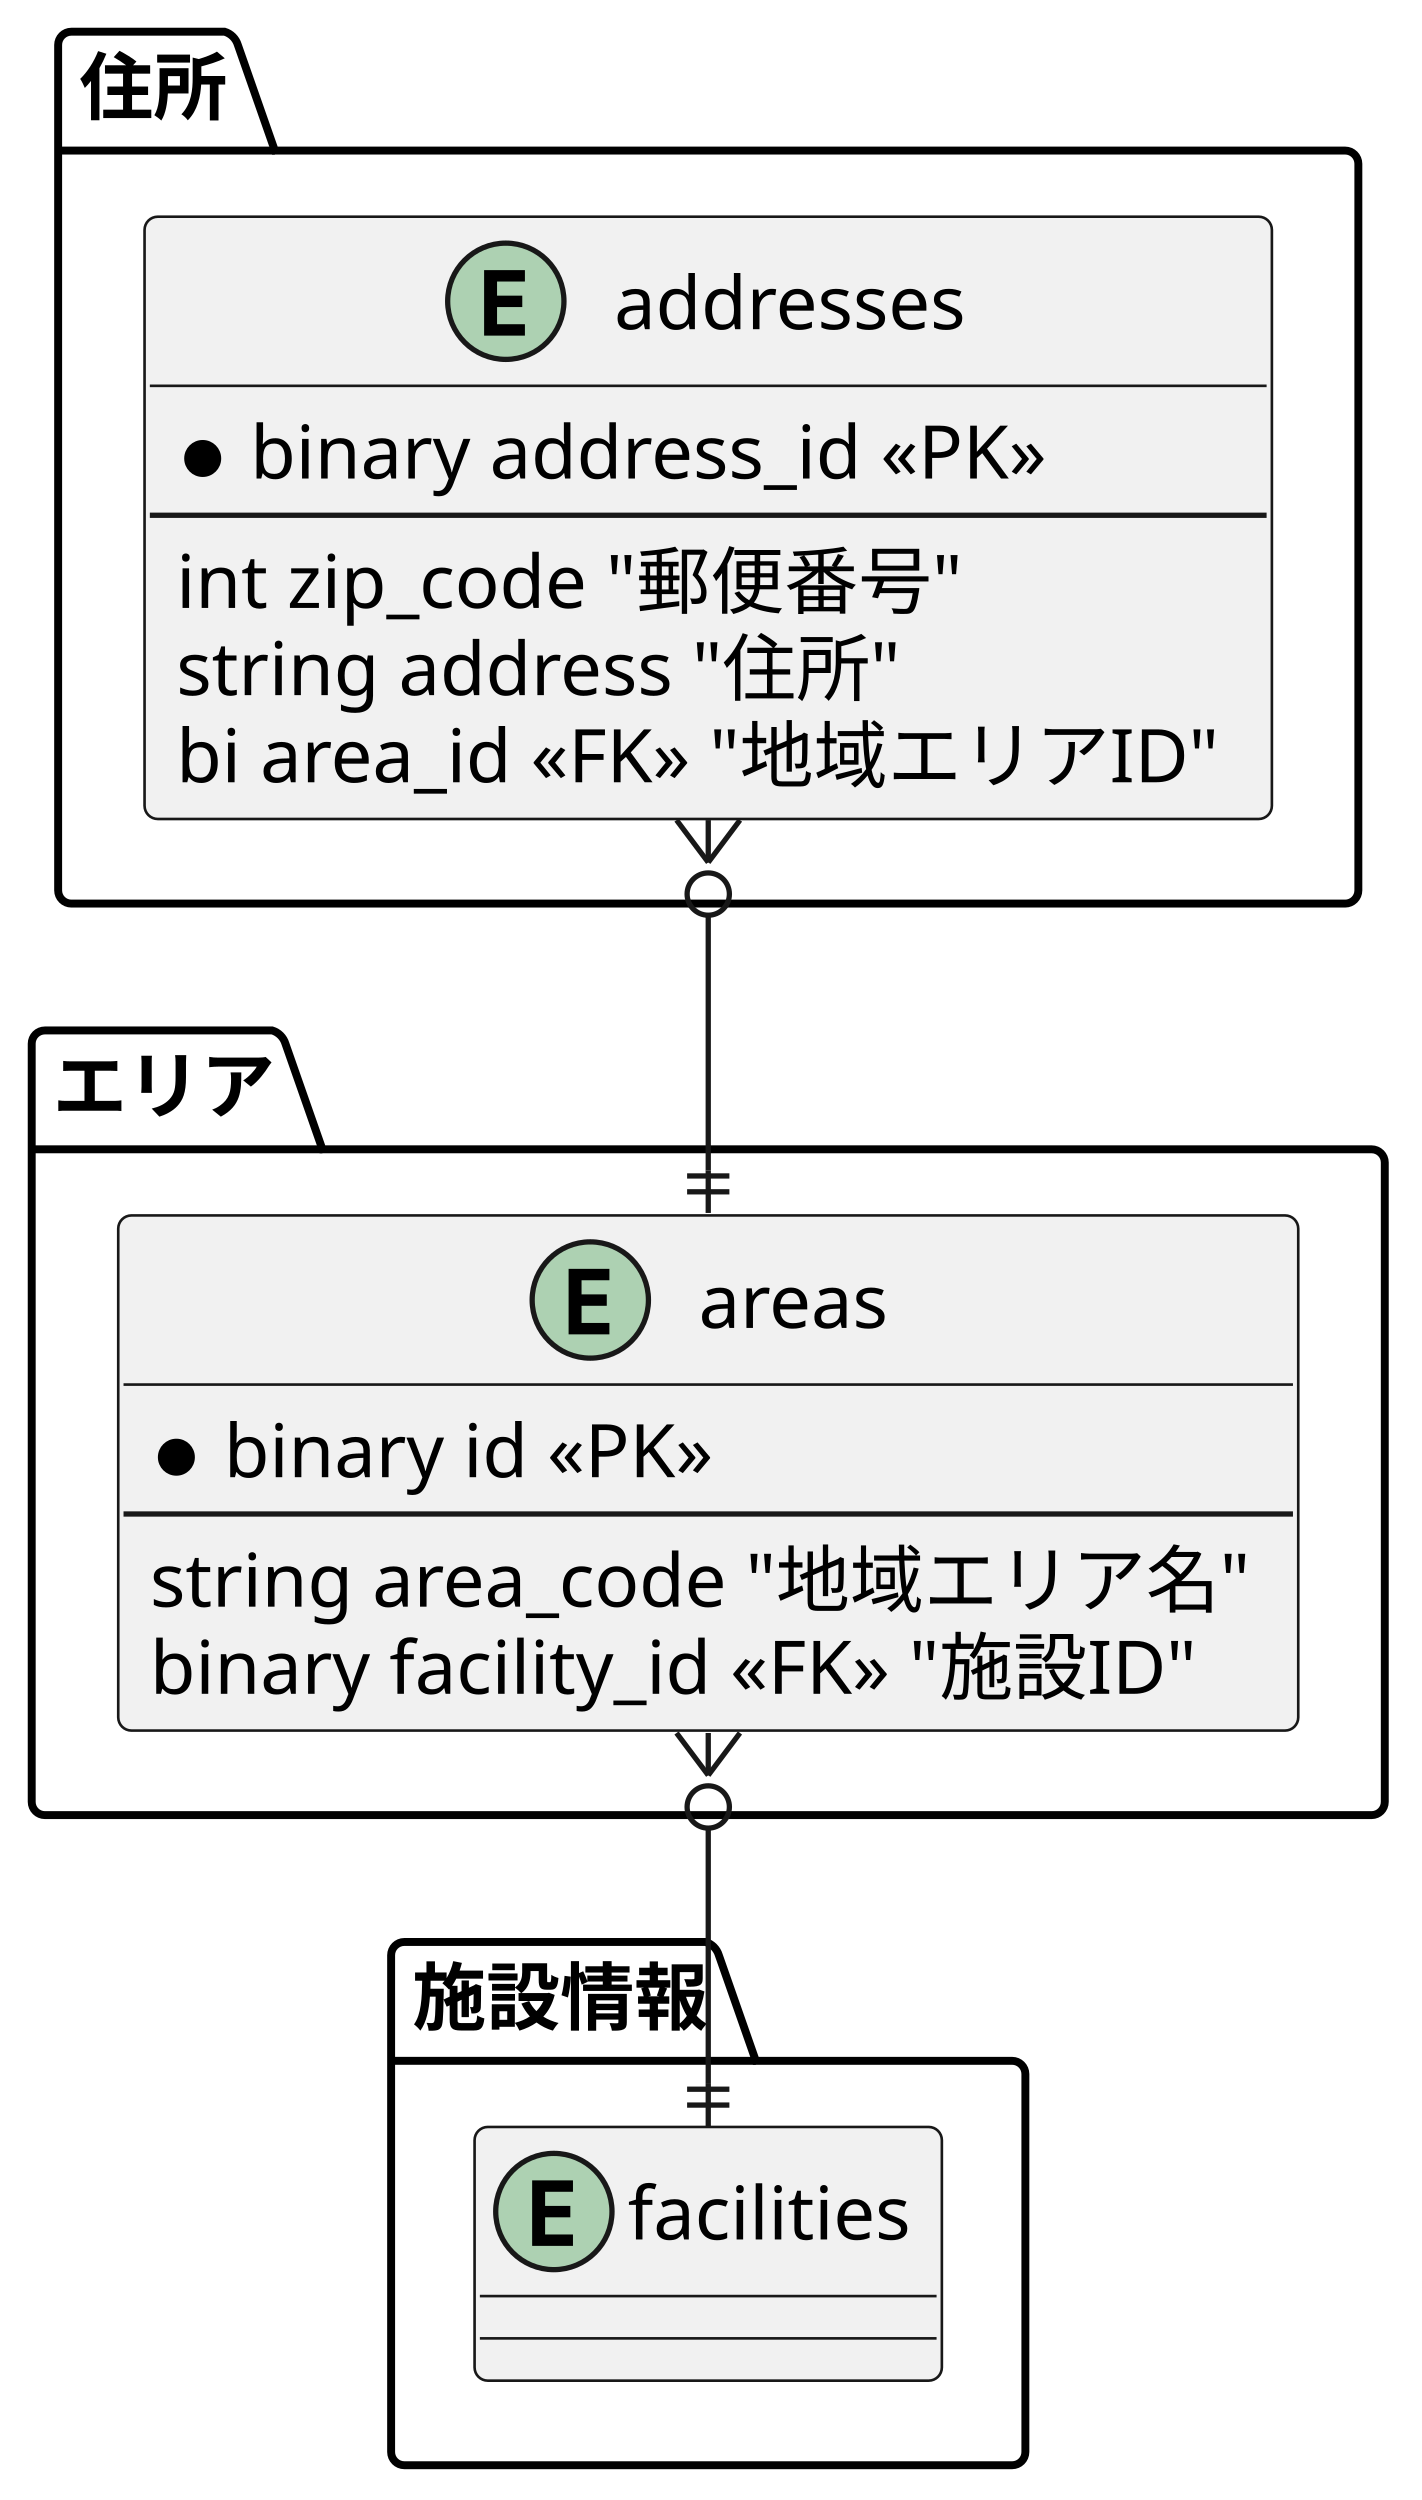
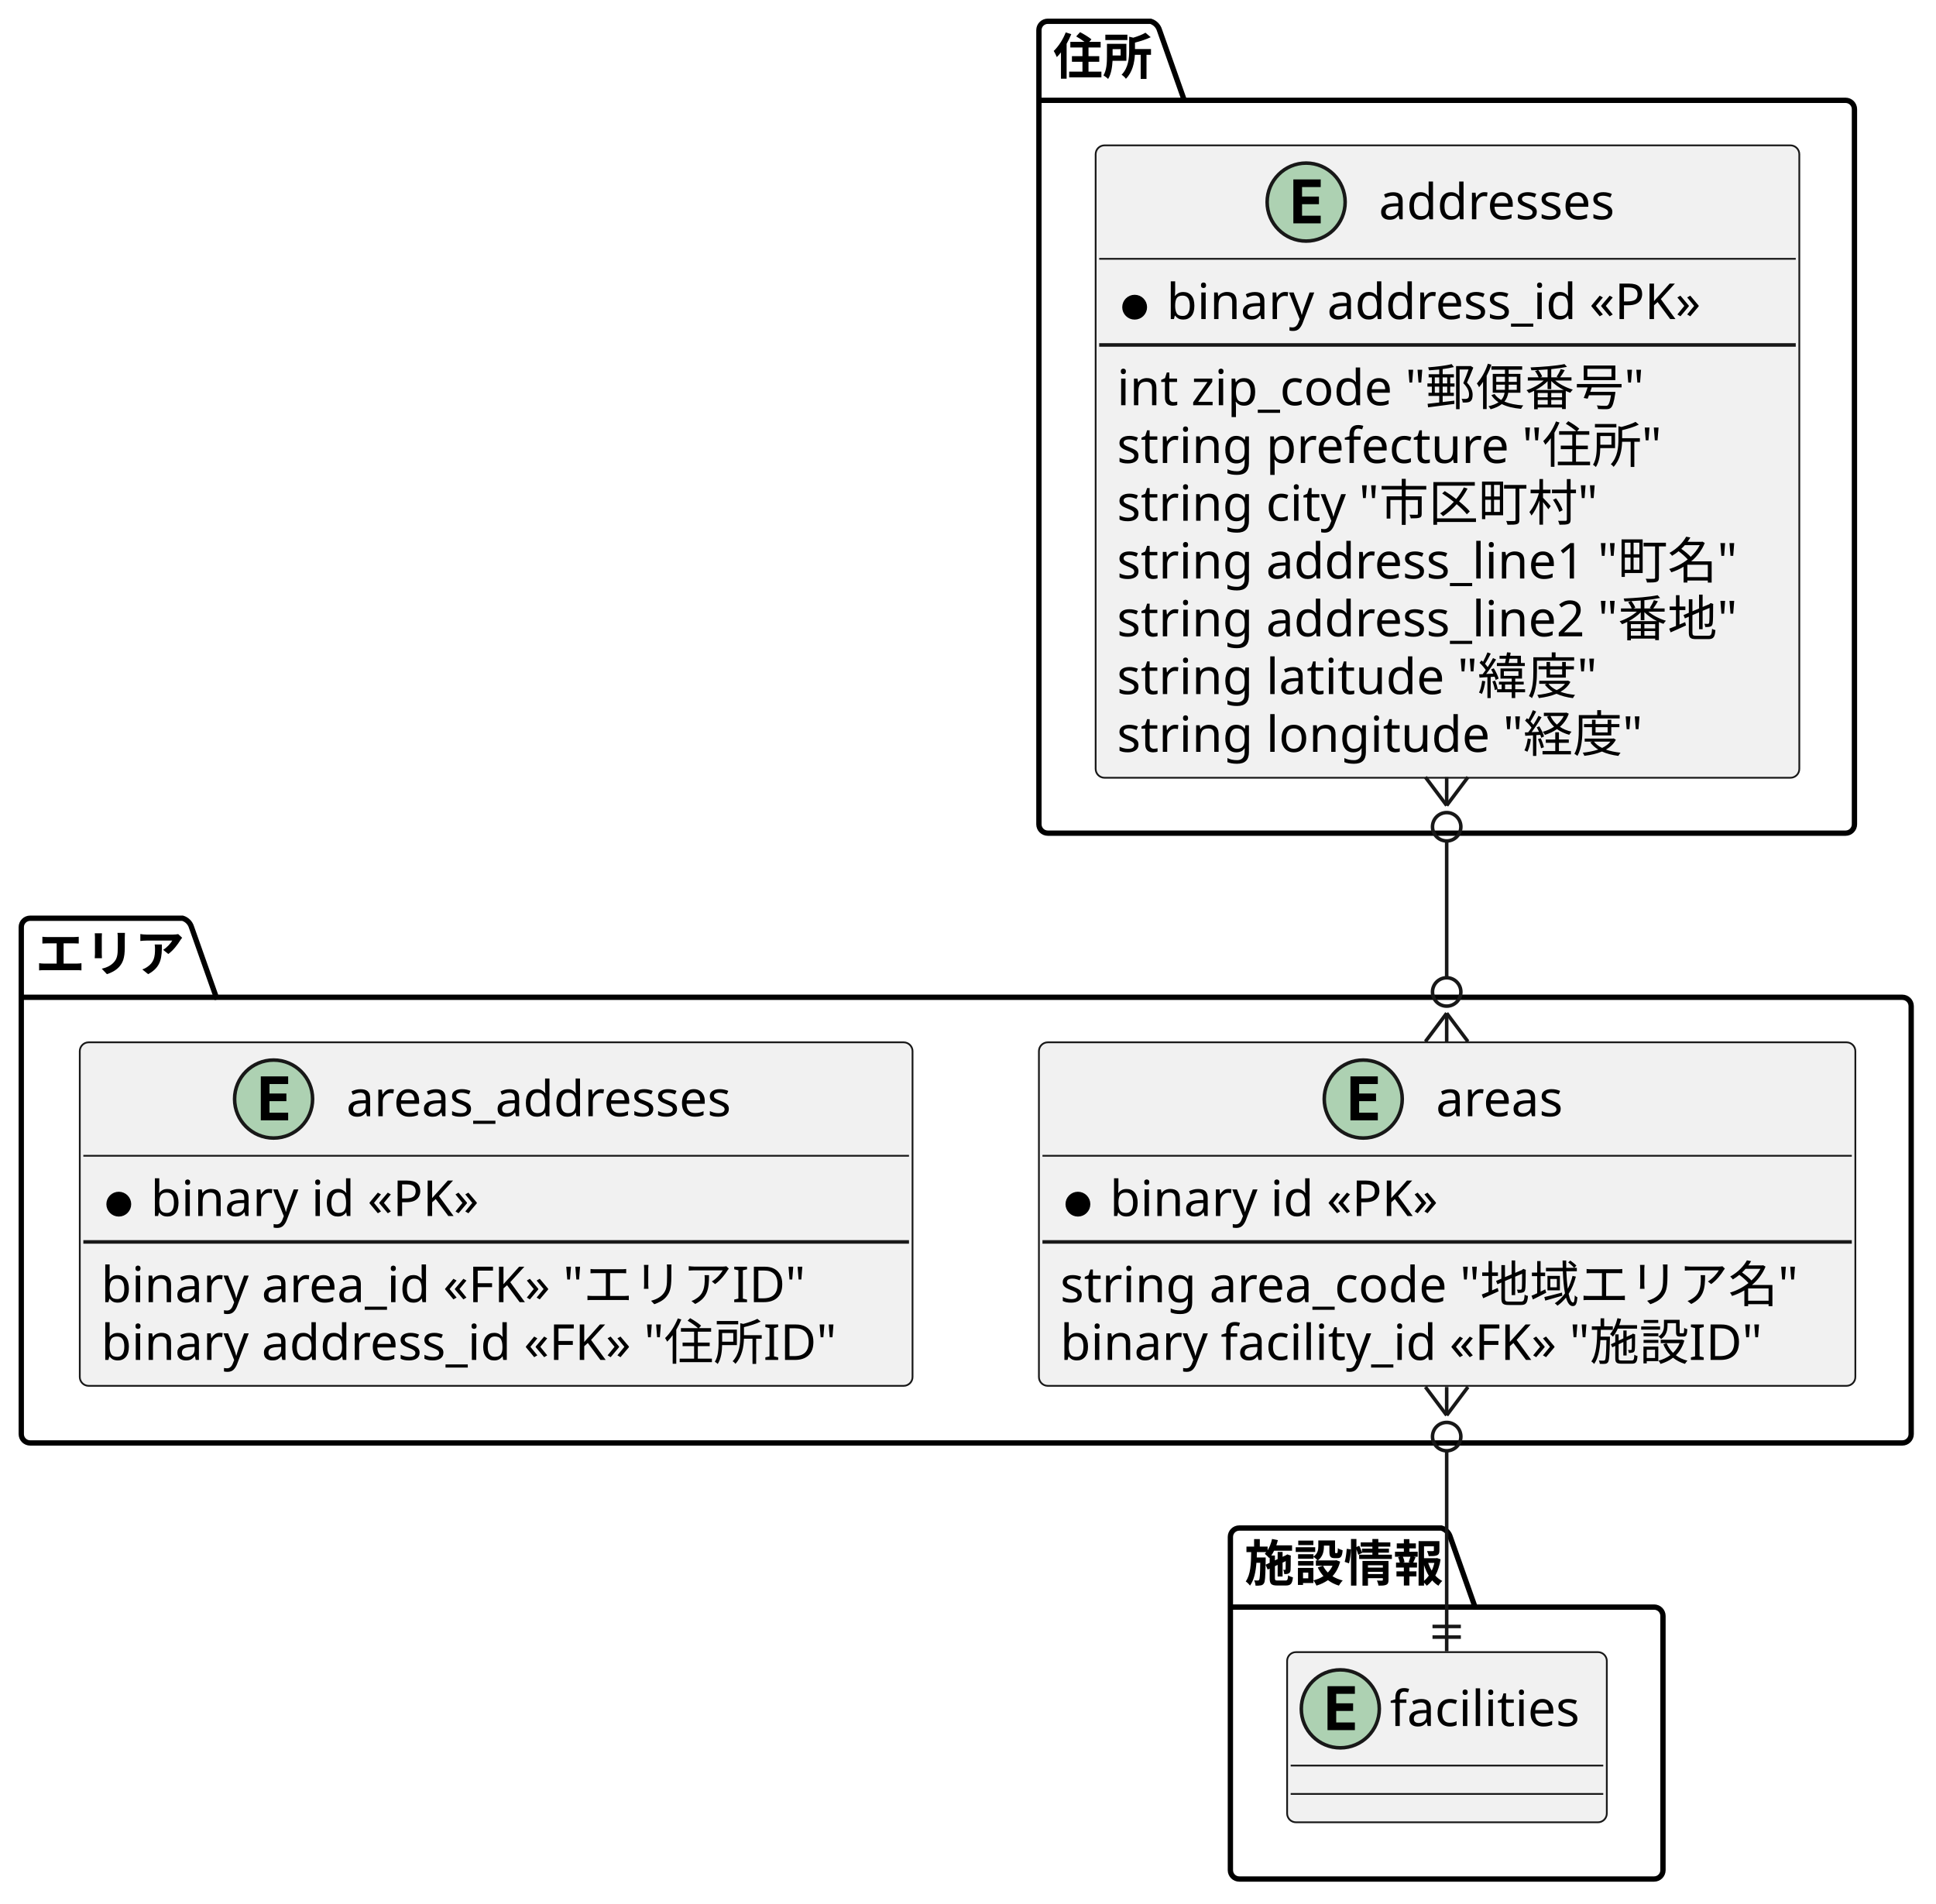
- <svg xmlns="http://www.w3.org/2000/svg" contentStyleType="text/css" height="473px" preserveAspectRatio="none" style="width:269px;height:473px;background:#FFFFFF;" version="1.1" viewBox="0 0 269 473" width="269px" zoomAndPan="magnify">
+ <svg xmlns="http://www.w3.org/2000/svg" contentStyleType="text/css" height="537px" preserveAspectRatio="none" style="width:546px;height:537px;background:#FFFFFF;" version="1.1" viewBox="0 0 546 537" width="546px" zoomAndPan="magnify">
  <defs />
  <g>
    <g id="cluster_施設情報">
-       <path d="M76.5,367.42 L133.5,367.42 A3.75,3.75 0 0 1 136,369.92 L143,389.908 L191.5,389.908 A2.5,2.5 0 0 1 194,392.408 L194,463.92 A2.5,2.5 0 0 1 191.5,466.42 L76.5,466.42 A2.5,2.5 0 0 1 74,463.92 L74,369.92 A2.5,2.5 0 0 1 76.5,367.42 " fill="none" style="stroke:#000000;stroke-width:1.5;" />
-       <line style="stroke:#000000;stroke-width:1.5;" x1="74" x2="143" y1="389.908" y2="389.908" />
-       <text fill="#000000" font-family="sans-serif" font-size="14" font-weight="bold" lengthAdjust="spacing" textLength="56" x="78" y="382.955">施設情報</text>
+       <path d="M349.5,431 L406.5,431 A3.75,3.75 0 0 1 409,433.5 L416,453.297 L466.5,453.297 A2.5,2.5 0 0 1 469,455.797 L469,527.5 A2.5,2.5 0 0 1 466.5,530 L349.5,530 A2.5,2.5 0 0 1 347,527.5 L347,433.5 A2.5,2.5 0 0 1 349.5,431 " fill="none" style="stroke:#000000;stroke-width:1.5;" />
+       <line style="stroke:#000000;stroke-width:1.5;" x1="347" x2="416" y1="453.297" y2="453.297" />
+       <text fill="#000000" font-family="sans-serif" font-size="14" font-weight="bold" lengthAdjust="spacing" textLength="56" x="351" y="445.995">施設情報</text>
    </g>
    <g id="cluster_住所">
-       <path d="M13.5,6 L42.5,6 A3.75,3.75 0 0 1 45,8.5 L52,28.488 L254.5,28.488 A2.5,2.5 0 0 1 257,30.988 L257,168.46 A2.5,2.5 0 0 1 254.5,170.96 L13.5,170.96 A2.5,2.5 0 0 1 11,168.46 L11,8.5 A2.5,2.5 0 0 1 13.5,6 " fill="none" style="stroke:#000000;stroke-width:1.5;" />
-       <line style="stroke:#000000;stroke-width:1.5;" x1="11" x2="52" y1="28.488" y2="28.488" />
-       <text fill="#000000" font-family="sans-serif" font-size="14" font-weight="bold" lengthAdjust="spacing" textLength="28" x="15" y="21.535">住所</text>
+       <path d="M295.5,6 L324.5,6 A3.75,3.75 0 0 1 327,8.5 L334,28.297 L520.5,28.297 A2.5,2.5 0 0 1 523,30.797 L523,232.5 A2.5,2.5 0 0 1 520.5,235 L295.5,235 A2.5,2.5 0 0 1 293,232.5 L293,8.5 A2.5,2.5 0 0 1 295.5,6 " fill="none" style="stroke:#000000;stroke-width:1.5;" />
+       <line style="stroke:#000000;stroke-width:1.5;" x1="293" x2="334" y1="28.297" y2="28.297" />
+       <text fill="#000000" font-family="sans-serif" font-size="14" font-weight="bold" lengthAdjust="spacing" textLength="28" x="297" y="20.995">住所</text>
    </g>
    <g id="cluster_エリア">
-       <path d="M8.5,194.96 L51.5,194.96 A3.75,3.75 0 0 1 54,197.46 L61,217.448 L259.5,217.448 A2.5,2.5 0 0 1 262,219.948 L262,340.92 A2.5,2.5 0 0 1 259.5,343.42 L8.5,343.42 A2.5,2.5 0 0 1 6,340.92 L6,197.46 A2.5,2.5 0 0 1 8.5,194.96 " fill="none" style="stroke:#000000;stroke-width:1.5;" />
-       <line style="stroke:#000000;stroke-width:1.5;" x1="6" x2="61" y1="217.448" y2="217.448" />
-       <text fill="#000000" font-family="sans-serif" font-size="14" font-weight="bold" lengthAdjust="spacing" textLength="42" x="10" y="210.495">エリア</text>
+       <path d="M8.5,259 L51.5,259 A3.75,3.75 0 0 1 54,261.5 L61,281.297 L536.5,281.297 A2.5,2.5 0 0 1 539,283.797 L539,404.5 A2.5,2.5 0 0 1 536.5,407 L8.5,407 A2.5,2.5 0 0 1 6,404.5 L6,261.5 A2.5,2.5 0 0 1 8.5,259 " fill="none" style="stroke:#000000;stroke-width:1.5;" />
+       <line style="stroke:#000000;stroke-width:1.5;" x1="6" x2="61" y1="281.297" y2="281.297" />
+       <text fill="#000000" font-family="sans-serif" font-size="14" font-weight="bold" lengthAdjust="spacing" textLength="42" x="10" y="273.995">エリア</text>
    </g>
    <g id="elem_facilities">
-       <rect codeLine="4" fill="#F1F1F1" height="48" id="facilities" rx="2.5" ry="2.5" style="stroke:#181818;stroke-width:0.5;" width="88.41" x="89.79" y="402.42" />
-       <ellipse cx="104.79" cy="418.42" fill="#ADD1B2" rx="11" ry="11" style="stroke:#181818;stroke-width:1.0;" />
-       <path d="M108.404,424.92 L100.684,424.92 L100.684,412.527 L108.404,412.527 L108.404,414.685 L103.133,414.685 L103.133,417.358 L107.906,417.358 L107.906,419.516 L103.133,419.516 L103.133,422.762 L108.404,422.762 Z " fill="#000000" />
-       <text fill="#000000" font-family="sans-serif" font-size="14" lengthAdjust="spacing" textLength="56.41" x="118.79" y="423.711">facilities</text>
-       <line style="stroke:#181818;stroke-width:0.5;" x1="90.79" x2="177.2" y1="434.42" y2="434.42" />
-       <line style="stroke:#181818;stroke-width:0.5;" x1="90.79" x2="177.2" y1="442.42" y2="442.42" />
+       <rect codeLine="4" fill="#F1F1F1" height="48" id="facilities" rx="2.5" ry="2.5" style="stroke:#181818;stroke-width:0.5;" width="90.16" x="363" y="466" />
+       <ellipse cx="378" cy="482" fill="#ADD1B2" rx="11" ry="11" style="stroke:#181818;stroke-width:1;" />
+       <path d="M382.109,488 L374.391,488 L374.391,475.609 L382.109,475.609 L382.109,477.766 L376.844,477.766 L376.844,480.438 L381.609,480.438 L381.609,482.594 L376.844,482.594 L376.844,485.844 L382.109,485.844 L382.109,488 Z " fill="#000000" />
+       <text fill="#000000" font-family="sans-serif" font-size="14" lengthAdjust="spacing" textLength="58.16" x="392" y="486.847">facilities</text>
+       <line style="stroke:#181818;stroke-width:0.5;" x1="364" x2="452.16" y1="498" y2="498" />
+       <line style="stroke:#181818;stroke-width:0.5;" x1="364" x2="452.16" y1="506" y2="506" />
    </g>
    <g id="elem_addresses">
-       <rect codeLine="8" fill="#F1F1F1" height="113.953" id="addresses" rx="2.5" ry="2.5" style="stroke:#181818;stroke-width:0.5;" width="213.291" x="27.35" y="41" />
-       <ellipse cx="95.699" cy="57" fill="#ADD1B2" rx="11" ry="11" style="stroke:#181818;stroke-width:1.0;" />
-       <path d="M99.313,63.5 L91.594,63.5 L91.594,51.107 L99.313,51.107 L99.313,53.265 L94.042,53.265 L94.042,55.938 L98.815,55.938 L98.815,58.096 L94.042,58.096 L94.042,61.342 L99.313,61.342 Z " fill="#000000" />
-       <text fill="#000000" font-family="sans-serif" font-size="14" lengthAdjust="spacing" textLength="68.093" x="116.199" y="62.291">addresses</text>
-       <line style="stroke:#181818;stroke-width:0.5;" x1="28.35" x2="239.641" y1="73" y2="73" />
-       <ellipse cx="38.35" cy="86.744" fill="#000000" rx="3" ry="3" style="stroke:#000000;stroke-width:1.0;" />
-       <text fill="#000000" font-family="sans-serif" font-size="14" lengthAdjust="spacing" textLength="155.743" x="47.35" y="90.535">binary address_id «PK»</text>
-       <line style="stroke:#181818;stroke-width:1.0;" x1="28.35" x2="239.641" y1="97.488" y2="97.488" />
-       <text fill="#000000" font-family="sans-serif" font-size="14" lengthAdjust="spacing" textLength="153.556" x="33.35" y="115.023">int zip_code "郵便番号"</text>
-       <text fill="#000000" font-family="sans-serif" font-size="14" lengthAdjust="spacing" textLength="140.041" x="33.35" y="131.512">string address "住所"</text>
-       <text fill="#000000" font-family="sans-serif" font-size="14" lengthAdjust="spacing" textLength="201.291" x="33.35" y="148">bi area_id «FK» "地域エリアID"</text>
+       <rect codeLine="8" fill="#F1F1F1" height="178.375" id="addresses" rx="2.5" ry="2.5" style="stroke:#181818;stroke-width:0.5;" width="198.45" x="309" y="41" />
+       <ellipse cx="368.367" cy="57" fill="#ADD1B2" rx="11" ry="11" style="stroke:#181818;stroke-width:1;" />
+       <path d="M372.476,63 L364.757,63 L364.757,50.609 L372.476,50.609 L372.476,52.766 L367.21,52.766 L367.21,55.438 L371.976,55.438 L371.976,57.594 L367.21,57.594 L367.21,60.844 L372.476,60.844 L372.476,63 Z " fill="#000000" />
+       <text fill="#000000" font-family="sans-serif" font-size="14" lengthAdjust="spacing" textLength="71.217" x="388.867" y="61.847">addresses</text>
+       <line style="stroke:#181818;stroke-width:0.5;" x1="310" x2="506.45" y1="73" y2="73" />
+       <ellipse cx="320" cy="86.648" fill="#000000" rx="3" ry="3" style="stroke:#000000;stroke-width:1;" />
+       <text fill="#000000" font-family="sans-serif" font-size="14" lengthAdjust="spacing" textLength="163.01" x="329" y="89.995">binary address_id «PK»</text>
+       <line style="stroke:#181818;stroke-width:1;" x1="310" x2="506.45" y1="97.297" y2="97.297" />
+       <text fill="#000000" font-family="sans-serif" font-size="14" lengthAdjust="spacing" textLength="156.919" x="315" y="114.292">int zip_code "郵便番号"</text>
+       <text fill="#000000" font-family="sans-serif" font-size="14" lengthAdjust="spacing" textLength="163.194" x="315" y="130.589">string prefecture "住所"</text>
+       <text fill="#000000" font-family="sans-serif" font-size="14" lengthAdjust="spacing" textLength="143.329" x="315" y="146.886">string city "市区町村"</text>
+       <text fill="#000000" font-family="sans-serif" font-size="14" lengthAdjust="spacing" textLength="186.45" x="315" y="163.183">string address_line1 "町名"</text>
+       <text fill="#000000" font-family="sans-serif" font-size="14" lengthAdjust="spacing" textLength="186.45" x="315" y="179.48">string address_line2 "番地"</text>
+       <text fill="#000000" font-family="sans-serif" font-size="14" lengthAdjust="spacing" textLength="143.678" x="315" y="195.776">string latitude "緯度"</text>
+       <text fill="#000000" font-family="sans-serif" font-size="14" lengthAdjust="spacing" textLength="155.934" x="315" y="212.073">string longitude "経度"</text>
    </g>
    <g id="elem_areas">
-       <rect codeLine="18" fill="#F1F1F1" height="97.465" id="areas" rx="2.5" ry="2.5" style="stroke:#181818;stroke-width:0.5;" width="223.258" x="22.37" y="229.96" />
-       <ellipse cx="111.685" cy="245.96" fill="#ADD1B2" rx="11" ry="11" style="stroke:#181818;stroke-width:1.0;" />
-       <path d="M115.299,252.46 L107.579,252.46 L107.579,240.067 L115.299,240.067 L115.299,242.225 L110.028,242.225 L110.028,244.898 L114.801,244.898 L114.801,247.056 L110.028,247.056 L110.028,250.302 L115.299,250.302 Z " fill="#000000" />
-       <text fill="#000000" font-family="sans-serif" font-size="14" lengthAdjust="spacing" textLength="36.128" x="132.185" y="251.251">areas</text>
-       <line style="stroke:#181818;stroke-width:0.5;" x1="23.37" x2="244.628" y1="261.96" y2="261.96" />
-       <ellipse cx="33.37" cy="275.704" fill="#000000" rx="3" ry="3" style="stroke:#000000;stroke-width:1.0;" />
-       <text fill="#000000" font-family="sans-serif" font-size="14" lengthAdjust="spacing" textLength="95.587" x="42.37" y="279.495">binary id «PK»</text>
-       <line style="stroke:#181818;stroke-width:1.0;" x1="23.37" x2="244.628" y1="286.448" y2="286.448" />
-       <text fill="#000000" font-family="sans-serif" font-size="14" lengthAdjust="spacing" textLength="211.258" x="28.37" y="303.983">string area_code "地域エリア名"</text>
-       <text fill="#000000" font-family="sans-serif" font-size="14" lengthAdjust="spacing" textLength="204.504" x="28.37" y="320.472">binary facility_id «FK» "施設ID"</text>
+       <rect codeLine="22" fill="#F1F1F1" height="96.891" id="areas" rx="2.5" ry="2.5" style="stroke:#181818;stroke-width:0.5;" width="230.257" x="293" y="294" />
+       <ellipse cx="384.468" cy="310" fill="#ADD1B2" rx="11" ry="11" style="stroke:#181818;stroke-width:1;" />
+       <path d="M388.577,316 L380.859,316 L380.859,303.609 L388.577,303.609 L388.577,305.766 L383.312,305.766 L383.312,308.438 L388.077,308.438 L388.077,310.594 L383.312,310.594 L383.312,313.844 L388.577,313.844 L388.577,316 Z " fill="#000000" />
+       <text fill="#000000" font-family="sans-serif" font-size="14" lengthAdjust="spacing" textLength="38.821" x="404.968" y="314.847">areas</text>
+       <line style="stroke:#181818;stroke-width:0.5;" x1="294" x2="522.257" y1="326" y2="326" />
+       <ellipse cx="304" cy="339.648" fill="#000000" rx="3" ry="3" style="stroke:#000000;stroke-width:1;" />
+       <text fill="#000000" font-family="sans-serif" font-size="14" lengthAdjust="spacing" textLength="100.7" x="313" y="342.995">binary id «PK»</text>
+       <line style="stroke:#181818;stroke-width:1;" x1="294" x2="522.257" y1="350.297" y2="350.297" />
+       <text fill="#000000" font-family="sans-serif" font-size="14" lengthAdjust="spacing" textLength="218.257" x="299" y="367.292">string area_code "地域エリア名"</text>
+       <text fill="#000000" font-family="sans-serif" font-size="14" lengthAdjust="spacing" textLength="214.197" x="299" y="383.589">binary facility_id «FK» "施設ID"</text>
+     </g>
+     <g id="elem_areas_addresses">
+       <rect codeLine="29" fill="#F1F1F1" height="96.891" id="areas_addresses" rx="2.5" ry="2.5" style="stroke:#181818;stroke-width:0.5;" width="234.858" x="22.5" y="294" />
+       <ellipse cx="77.16" cy="310" fill="#ADD1B2" rx="11" ry="11" style="stroke:#181818;stroke-width:1;" />
+       <path d="M81.269,316 L73.551,316 L73.551,303.609 L81.269,303.609 L81.269,305.766 L76.004,305.766 L76.004,308.438 L80.769,308.438 L80.769,310.594 L76.004,310.594 L76.004,313.844 L81.269,313.844 L81.269,316 Z " fill="#000000" />
+       <text fill="#000000" font-family="sans-serif" font-size="14" lengthAdjust="spacing" textLength="117.038" x="97.66" y="314.847">areas_addresses</text>
+       <line style="stroke:#181818;stroke-width:0.5;" x1="23.5" x2="256.358" y1="326" y2="326" />
+       <ellipse cx="33.5" cy="339.648" fill="#000000" rx="3" ry="3" style="stroke:#000000;stroke-width:1;" />
+       <text fill="#000000" font-family="sans-serif" font-size="14" lengthAdjust="spacing" textLength="100.7" x="42.5" y="342.995">binary id «PK»</text>
+       <line style="stroke:#181818;stroke-width:1;" x1="23.5" x2="256.358" y1="350.297" y2="350.297" />
+       <text fill="#000000" font-family="sans-serif" font-size="14" lengthAdjust="spacing" textLength="213.076" x="28.5" y="367.292">binary area_id «FK» "エリアID"</text>
+       <text fill="#000000" font-family="sans-serif" font-size="14" lengthAdjust="spacing" textLength="222.858" x="28.5" y="383.589">binary address_id «FK» "住所ID"</text>
    </g>
    <g id="link_addresses_areas">
-       <path codeLine="26" d="M134,173.16 C134,197.04 134,198.52 134,221.49 " fill="none" id="addresses-areas" style="stroke:#181818;stroke-width:1.0;" />
-       <line style="stroke:#181818;stroke-width:1.0;" x1="134" x2="128" y1="163.16" y2="155.16" />
-       <line style="stroke:#181818;stroke-width:1.0;" x1="134" x2="140" y1="163.16" y2="155.16" />
-       <line style="stroke:#181818;stroke-width:1.0;" x1="134" x2="134" y1="163.16" y2="155.16" />
-       <ellipse cx="134" cy="169.16" fill="none" rx="4" ry="4" style="stroke:#181818;stroke-width:1.0;" />
-       <line style="stroke:#181818;stroke-width:1.0;" x1="138" x2="130" y1="225.49" y2="225.49" />
-       <line style="stroke:#181818;stroke-width:1.0;" x1="138" x2="130" y1="222.49" y2="222.49" />
-       <line style="stroke:#181818;stroke-width:1.0;" x1="134" x2="134" y1="221.49" y2="229.49" />
+       <path codeLine="37" d="M408,237.2 C408,262.75 408,253.66 408,275.79 " fill="none" id="addresses-areas" style="stroke:#181818;stroke-width:1;" />
+       <line style="stroke:#181818;stroke-width:1;" x1="408" x2="402" y1="227.2" y2="219.2" />
+       <line style="stroke:#181818;stroke-width:1;" x1="408" x2="414" y1="227.2" y2="219.2" />
+       <line style="stroke:#181818;stroke-width:1;" x1="408" x2="408" y1="227.2" y2="219.2" />
+       <ellipse cx="408" cy="233.2" fill="none" rx="4" ry="4" style="stroke:#181818;stroke-width:1;" />
+       <line style="stroke:#181818;stroke-width:1;" x1="408" x2="414" y1="285.79" y2="293.79" />
+       <line style="stroke:#181818;stroke-width:1;" x1="408" x2="402" y1="285.79" y2="293.79" />
+       <line style="stroke:#181818;stroke-width:1;" x1="408" x2="408" y1="285.79" y2="293.79" />
+       <ellipse cx="408" cy="279.79" fill="none" rx="4" ry="4" style="stroke:#181818;stroke-width:1;" />
    </g>
    <g id="link_areas_facilities">
-       <path codeLine="27" d="M134,345.88 C134,370.89 134,374.17 134,394.28 " fill="none" id="areas-facilities" style="stroke:#181818;stroke-width:1.0;" />
-       <line style="stroke:#181818;stroke-width:1.0;" x1="134" x2="128" y1="335.88" y2="327.88" />
-       <line style="stroke:#181818;stroke-width:1.0;" x1="134" x2="140" y1="335.88" y2="327.88" />
-       <line style="stroke:#181818;stroke-width:1.0;" x1="134" x2="134" y1="335.88" y2="327.88" />
-       <ellipse cx="134" cy="341.88" fill="none" rx="4" ry="4" style="stroke:#181818;stroke-width:1.0;" />
-       <line style="stroke:#181818;stroke-width:1.0;" x1="138" x2="130" y1="398.28" y2="398.28" />
-       <line style="stroke:#181818;stroke-width:1.0;" x1="138" x2="130" y1="395.28" y2="395.28" />
-       <line style="stroke:#181818;stroke-width:1.0;" x1="134" x2="134" y1="394.28" y2="402.28" />
+       <path codeLine="38" d="M408,409.21 C408,434.21 408,437.58 408,457.76 " fill="none" id="areas-facilities" style="stroke:#181818;stroke-width:1;" />
+       <line style="stroke:#181818;stroke-width:1;" x1="408" x2="402" y1="399.21" y2="391.21" />
+       <line style="stroke:#181818;stroke-width:1;" x1="408" x2="414" y1="399.21" y2="391.21" />
+       <line style="stroke:#181818;stroke-width:1;" x1="408" x2="408" y1="399.21" y2="391.21" />
+       <ellipse cx="408" cy="405.21" fill="none" rx="4" ry="4" style="stroke:#181818;stroke-width:1;" />
+       <line style="stroke:#181818;stroke-width:1;" x1="412" x2="404" y1="461.76" y2="461.76" />
+       <line style="stroke:#181818;stroke-width:1;" x1="412" x2="404" y1="458.76" y2="458.76" />
+       <line style="stroke:#181818;stroke-width:1;" x1="408" x2="408" y1="457.76" y2="465.76" />
    </g>
  </g>
</svg>
